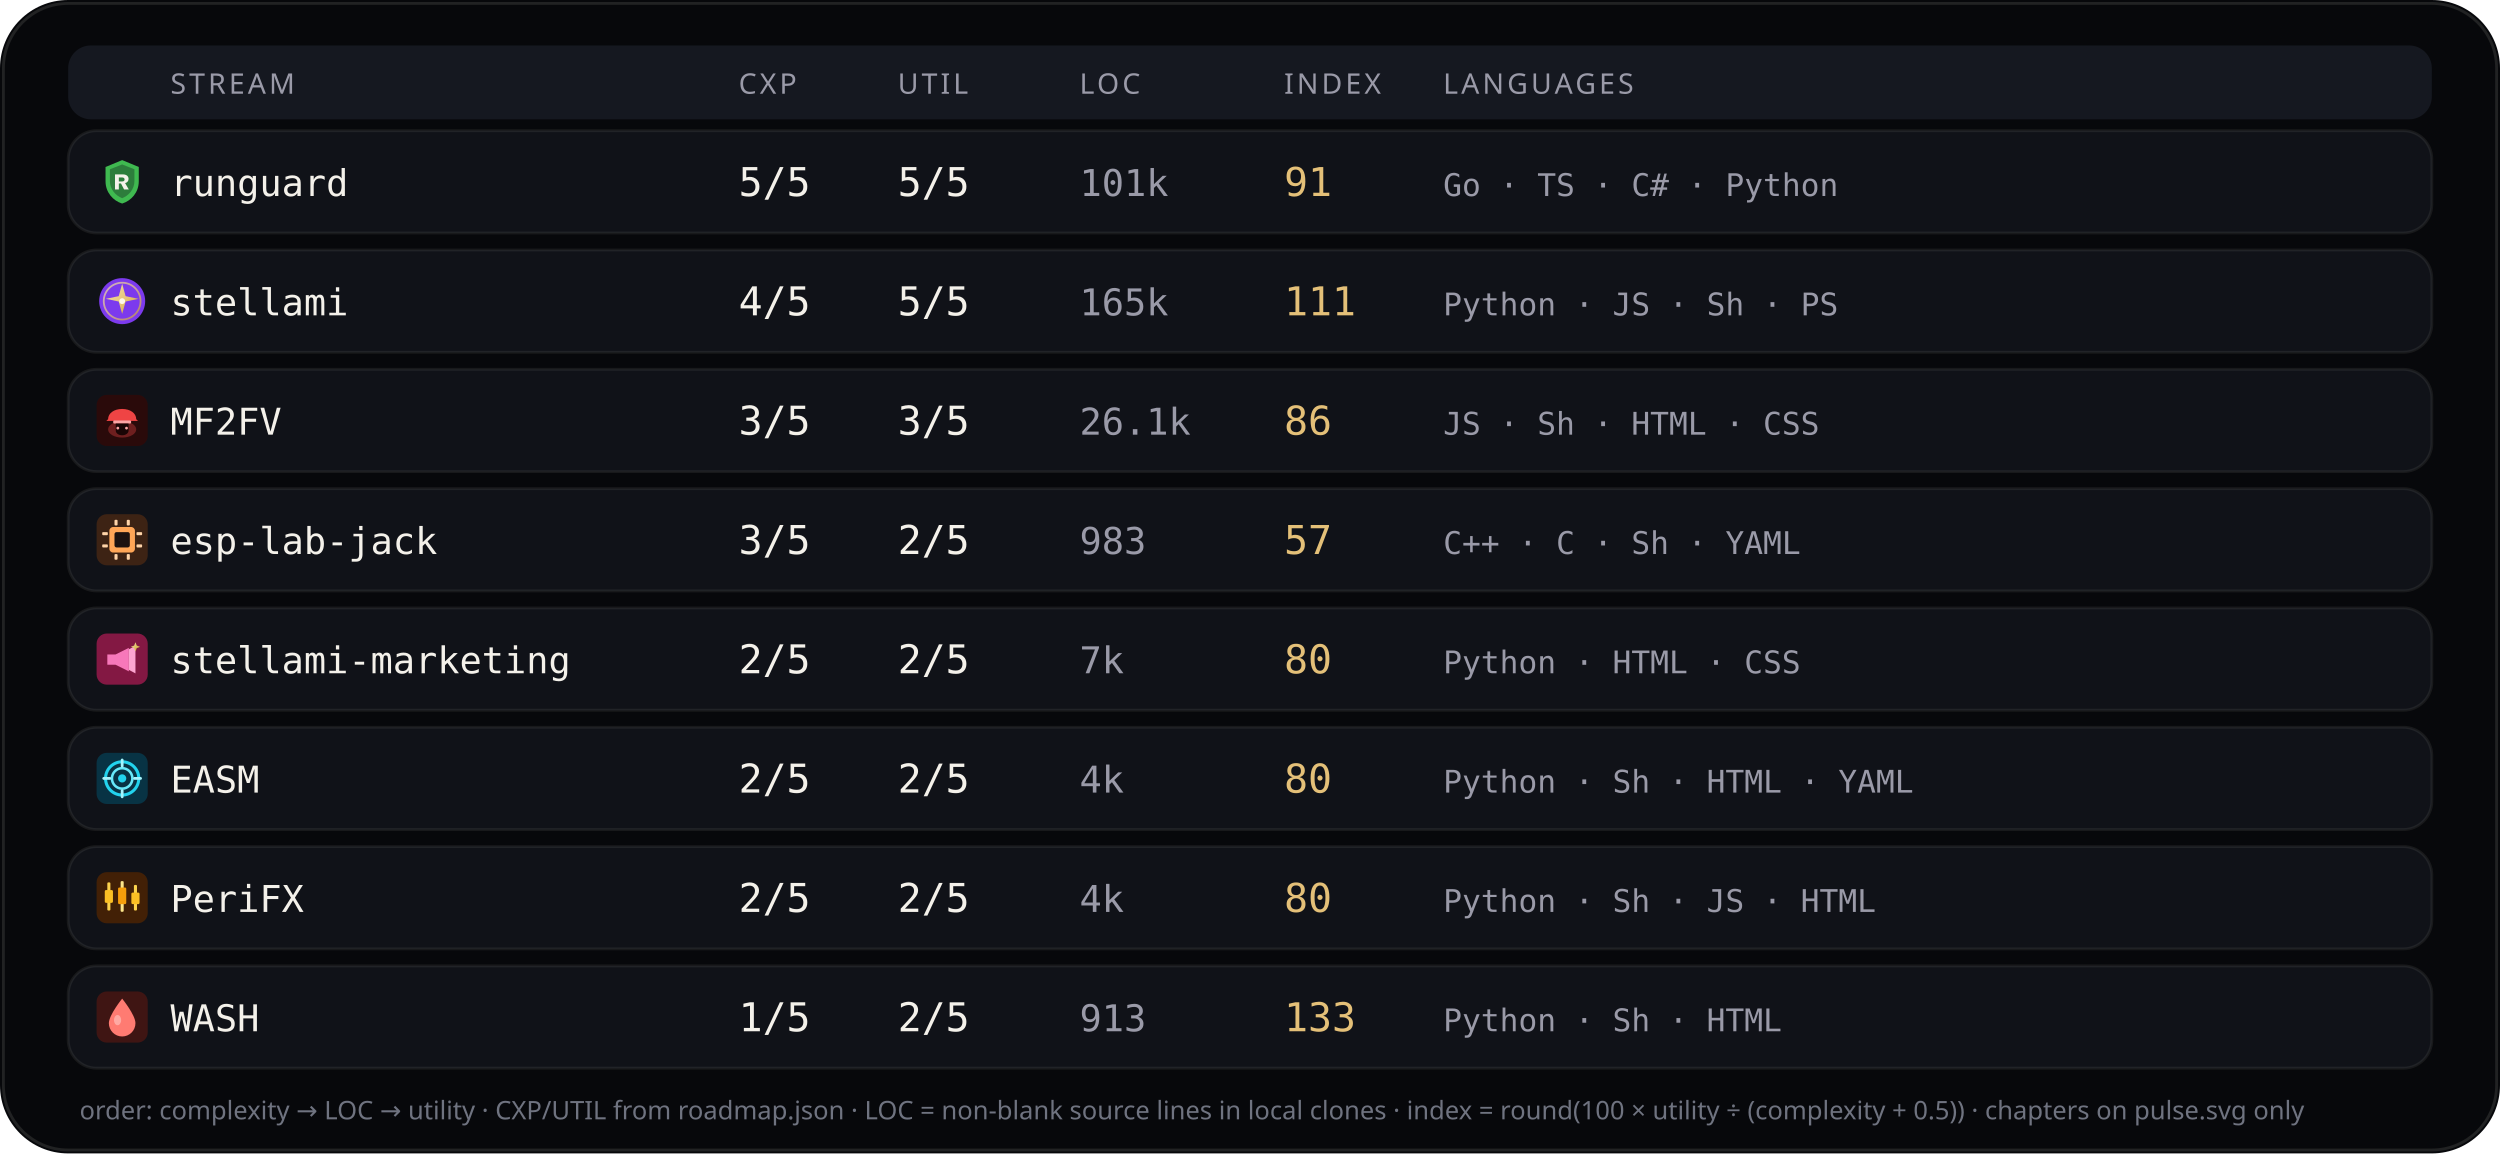
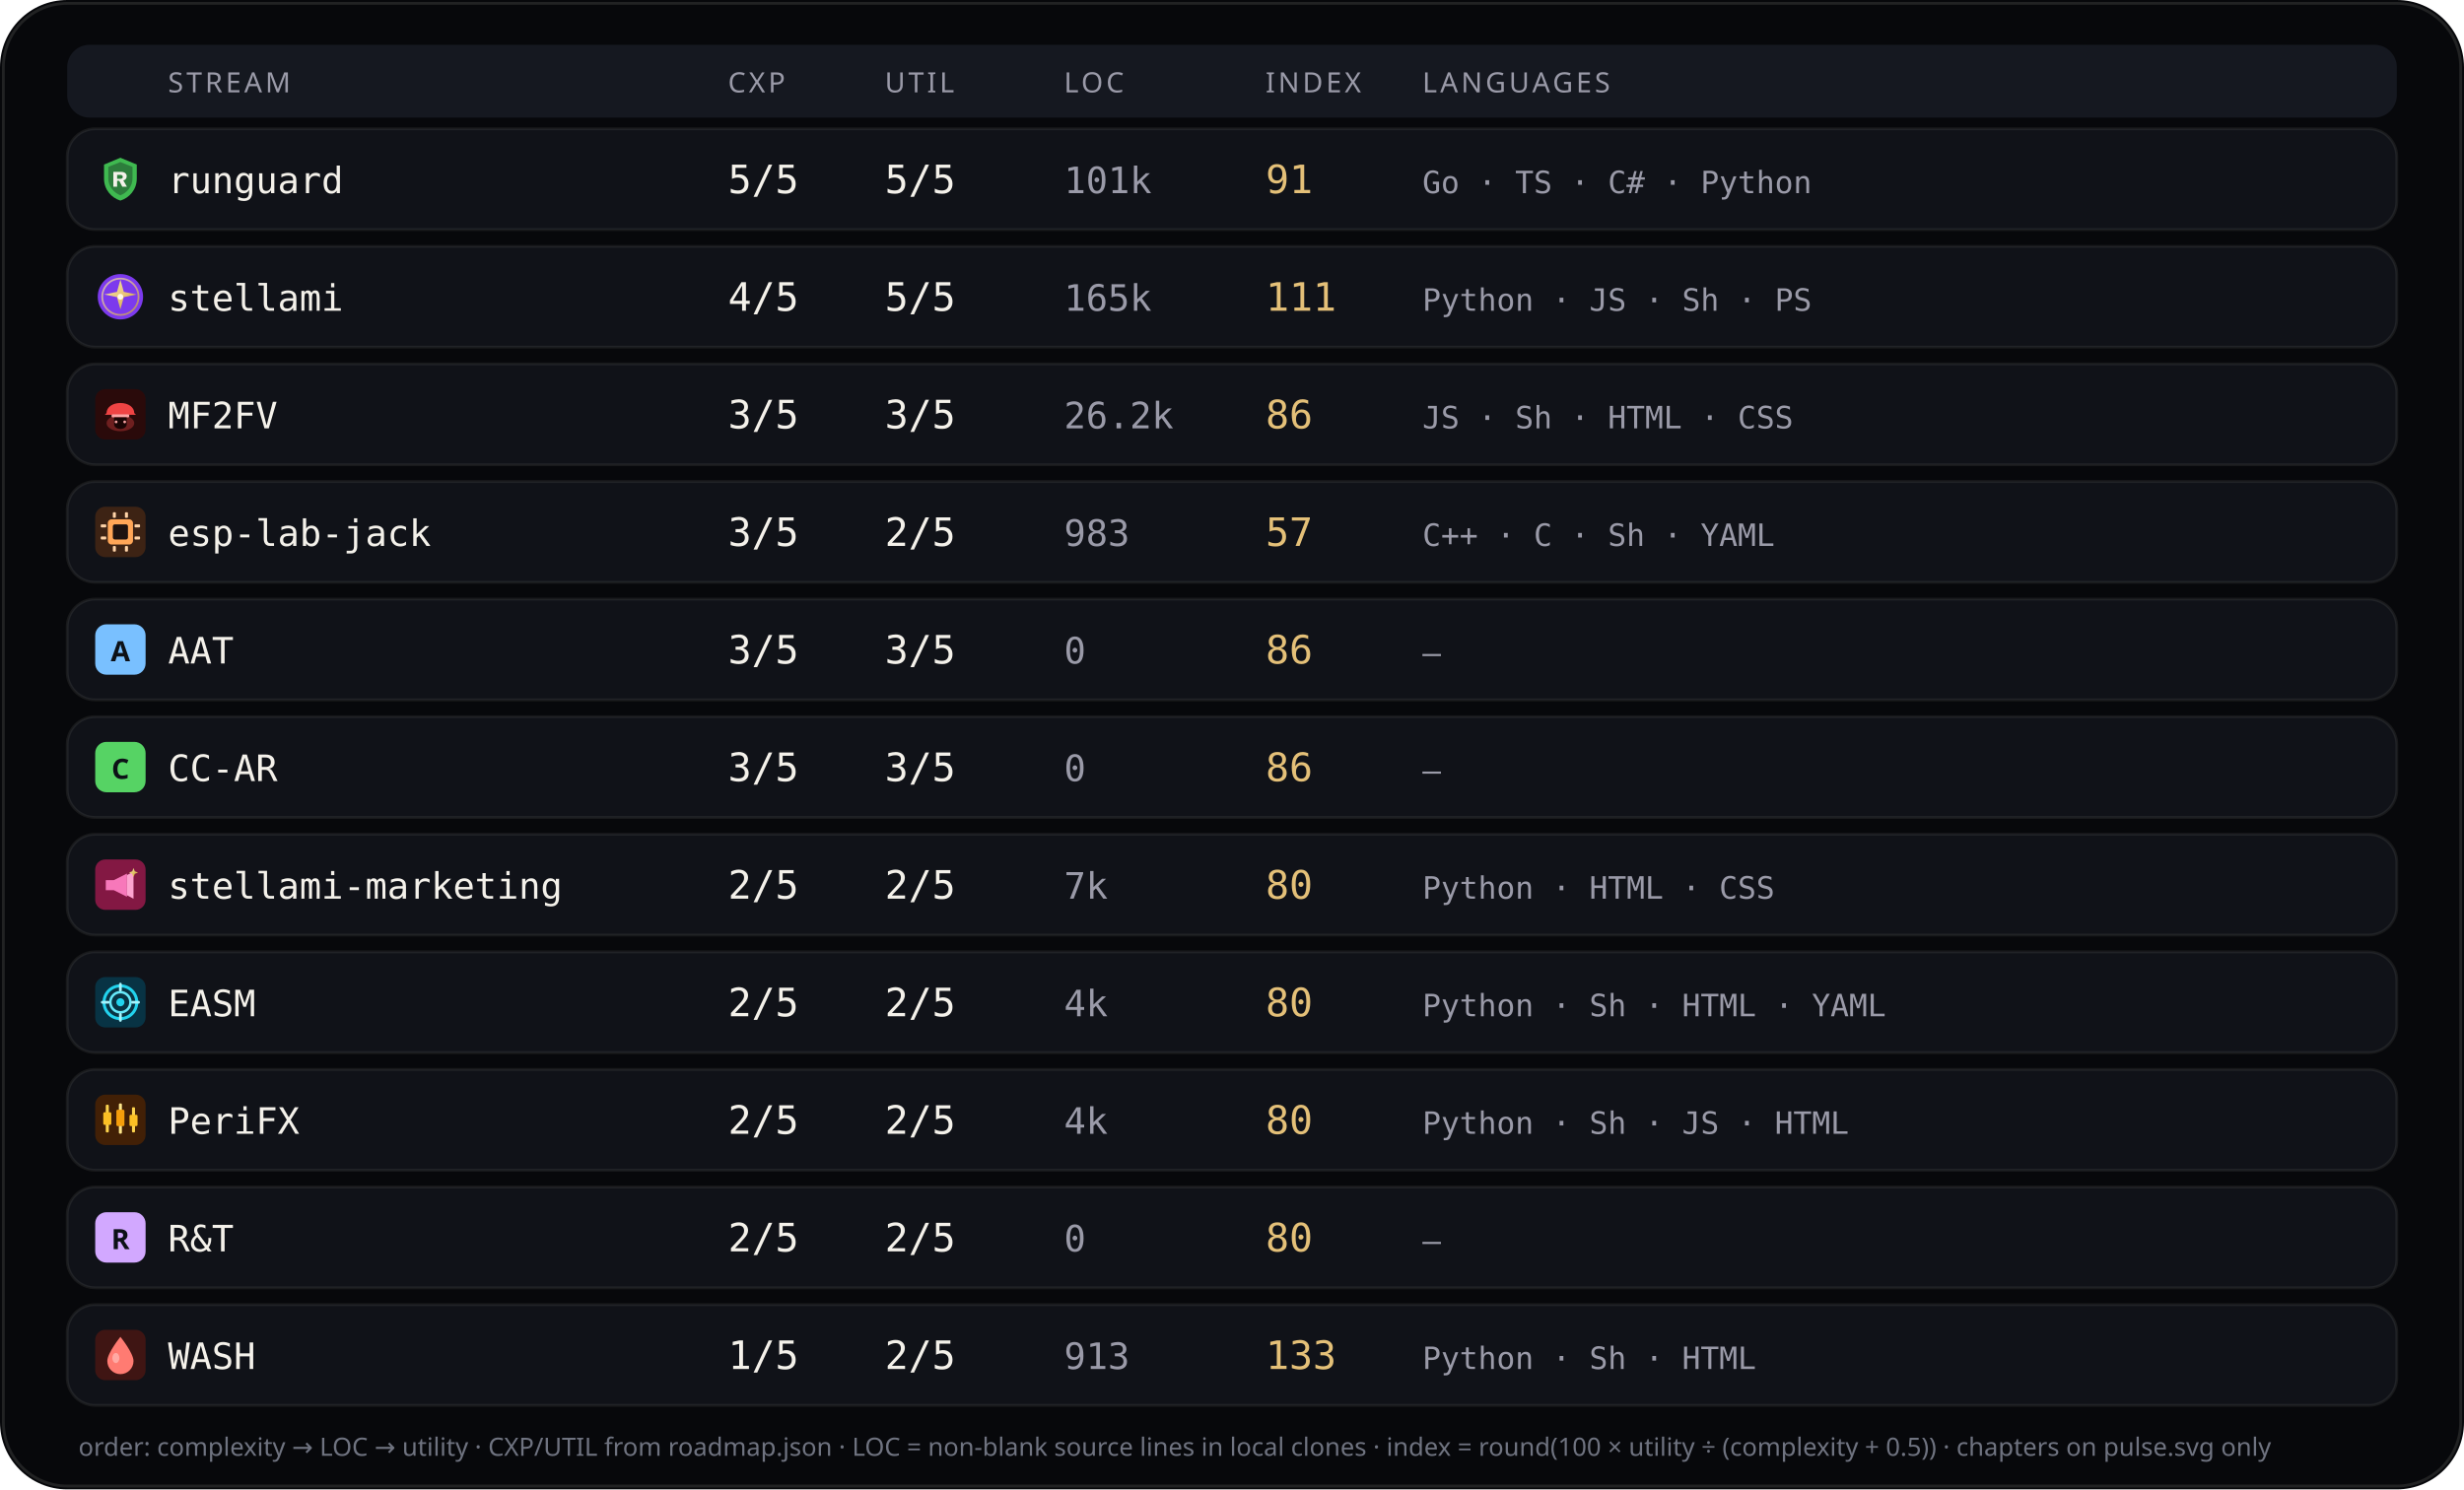
- <svg xmlns="http://www.w3.org/2000/svg" viewBox="0 0 880 406" width="880" height="406" role="img" aria-label="Stream complexity utility languages">
-   <rect width="880" height="406" rx="24" fill="#07080b" />
-   <rect x="1.2" y="1.2" width="877.6" height="403.6" rx="22.8" fill="none" stroke="rgba(232,228,214,0.12)" />
+ <svg xmlns="http://www.w3.org/2000/svg" viewBox="0 0 880 532" width="880" height="532" role="img" aria-label="Stream complexity utility languages">
+   <rect width="880" height="532" rx="24" fill="#07080b" />
+   <rect x="1.2" y="1.2" width="877.6" height="529.6" rx="22.8" fill="none" stroke="rgba(232,228,214,0.12)" />
  <rect x="24" y="16" width="832" height="26" rx="8" fill="#151820" />
  <text x="60" y="33" fill="#9a9aa8" font-size="10" font-family="ui-sans-serif, system-ui, sans-serif" letter-spacing="1.1">STREAM</text>
  <text x="260" y="33" fill="#9a9aa8" font-size="10" font-family="ui-sans-serif, system-ui, sans-serif" letter-spacing="1.1">CXP</text>
  <text x="316" y="33" fill="#9a9aa8" font-size="10" font-family="ui-sans-serif, system-ui, sans-serif" letter-spacing="1.1">UTIL</text>
  <text x="380" y="33" fill="#9a9aa8" font-size="10" font-family="ui-sans-serif, system-ui, sans-serif" letter-spacing="1.1">LOC</text>
  <text x="452" y="33" fill="#9a9aa8" font-size="10" font-family="ui-sans-serif, system-ui, sans-serif" letter-spacing="1.1">INDEX</text>
  <text x="508" y="33" fill="#9a9aa8" font-size="10" font-family="ui-sans-serif, system-ui, sans-serif" letter-spacing="1.1">LANGUAGES</text>
  <rect x="24" y="46" width="832" height="36" rx="10" fill="#101218" stroke="rgba(232,228,214,0.08)" />
  <g id="stream_logo_runguard" class="stream_logo" data-stream="runguard" transform="translate(34.0,55.0) scale(0.9)" opacity="1.0">
    <path fill="#3fb950" d="M10 1.5 L16.5 4.2 V9.8 C16.5 14.1 13.6 17.4 10 18.5 C6.4 17.4 3.5 14.1 3.5 9.8 V4.2 Z" />
    <path fill="#0d1117" fill-opacity=".35" d="M10 3.2 L14.8 5.1 V9.7 C14.8 12.9 12.6 15.4 10 16.4 C7.4 15.4 5.2 12.9 5.2 9.7 V5.1 Z" />
    <path fill="#f4f1ea" d="M7.2 7.1h3.1c1.35 0 2.2.7 2.2 1.75 0 .85-.5 1.45-1.35 1.65L12.6 13h-1.85l-1.2-2.35H8.7V13H7.2V7.1zm1.5 1.2v1.55h1.35c.55 0 .9-.28.9-.75s-.35-.8-.9-.8H8.7z" />
  </g>
  <use class="stream_logo" data-stream="runguard" href="#stream_logo_runguard" x="34.0" y="55.0" width="18" height="18" opacity="0" />
  <text x="60" y="69" fill="#f4f1ea" font-size="13" font-family="ui-monospace, SFMono-Regular, monospace">runguard</text>
  <text x="260" y="69" fill="#f4f1ea" font-size="14" font-family="ui-monospace, SFMono-Regular, monospace">5/5</text>
  <text x="316" y="69" fill="#f4f1ea" font-size="14" font-family="ui-monospace, SFMono-Regular, monospace">5/5</text>
  <text x="380" y="69" fill="#9a9aa8" font-size="13" font-family="ui-monospace, SFMono-Regular, monospace">101k</text>
  <text x="452" y="69" fill="#e4c078" font-size="14" font-family="ui-monospace, SFMono-Regular, monospace">91</text>
  <text x="508" y="69" fill="#9a9aa8" font-size="11" font-family="ui-monospace, SFMono-Regular, monospace">Go · TS · C# · Python</text>
  <rect x="24" y="88" width="832" height="36" rx="10" fill="#101218" stroke="rgba(232,228,214,0.08)" />
  <g id="stream_logo_stellami" class="stream_logo" data-stream="stellami" transform="translate(34.0,97.0) scale(0.9)" opacity="1.0">
    <defs>
      <linearGradient id="stream_logo_stellami-stellami-gold" x1="0%" y1="0%" x2="100%" y2="100%">
        <stop offset="0%" stop-color="#f5e6a8" />
        <stop offset="55%" stop-color="#e8c57a" />
        <stop offset="100%" stop-color="#c9a227" />
      </linearGradient>
    </defs>
    <circle cx="10" cy="10" r="9" fill="#7c3aed" />
    <circle cx="10" cy="10" r="7.2" fill="none" stroke="url(#stream_logo_stellami-stellami-gold)" stroke-width="0.7" opacity=".7" />
    <path fill="url(#stream_logo_stellami-stellami-gold)" d="M10 3.2 L11.35 8.05 L16.4 9.1 L11.35 10.15 L10 15 L8.65 10.15 L3.6 9.1 L8.65 8.05 Z" />
    <circle cx="10" cy="10" r="1.15" fill="#fff8e8" />
  </g>
  <use class="stream_logo" data-stream="stellami" href="#stream_logo_stellami" x="34.0" y="97.0" width="18" height="18" opacity="0" />
  <text x="60" y="111" fill="#f4f1ea" font-size="13" font-family="ui-monospace, SFMono-Regular, monospace">stellami</text>
  <text x="260" y="111" fill="#f4f1ea" font-size="14" font-family="ui-monospace, SFMono-Regular, monospace">4/5</text>
  <text x="316" y="111" fill="#f4f1ea" font-size="14" font-family="ui-monospace, SFMono-Regular, monospace">5/5</text>
  <text x="380" y="111" fill="#9a9aa8" font-size="13" font-family="ui-monospace, SFMono-Regular, monospace">165k</text>
  <text x="452" y="111" fill="#e4c078" font-size="14" font-family="ui-monospace, SFMono-Regular, monospace">111</text>
  <text x="508" y="111" fill="#9a9aa8" font-size="11" font-family="ui-monospace, SFMono-Regular, monospace">Python · JS · Sh · PS</text>
  <rect x="24" y="130" width="832" height="36" rx="10" fill="#101218" stroke="rgba(232,228,214,0.08)" />
  <g id="stream_logo_mf2fv" class="stream_logo" data-stream="mf2fv" transform="translate(34.0,139.0) scale(0.9)" opacity="1.0">
    <rect width="20" height="20" rx="4" fill="#2a0a0a" />
    <ellipse cx="10" cy="13.5" rx="5.5" ry="3.2" fill="#ef4444" opacity=".35" />
    <path fill="#ef4444" d="M4.5 9.5 C4.5 7.2 6.8 5.5 10 5.5 S15.5 7.2 15.5 9.5 L16.2 10.2 H3.8 Z" />
    <rect x="6.5" y="10" width="7" height="1.2" rx="0.4" fill="#fca5a5" />
    <path fill="#1a0505" d="M7.5 11.2 h5 v2.8 c0 1-1.1 1.8-2.5 1.8 s-2.5-.8-2.5-1.8 v-2.8z" />
    <circle cx="8.3" cy="13" r="0.55" fill="#fca5a5" />
    <circle cx="11.7" cy="13" r="0.55" fill="#fca5a5" />
  </g>
  <use class="stream_logo" data-stream="mf2fv" href="#stream_logo_mf2fv" x="34.0" y="139.0" width="18" height="18" opacity="0" />
  <text x="60" y="153" fill="#f4f1ea" font-size="13" font-family="ui-monospace, SFMono-Regular, monospace">MF2FV</text>
  <text x="260" y="153" fill="#f4f1ea" font-size="14" font-family="ui-monospace, SFMono-Regular, monospace">3/5</text>
  <text x="316" y="153" fill="#f4f1ea" font-size="14" font-family="ui-monospace, SFMono-Regular, monospace">3/5</text>
-   <text x="380" y="153" fill="#9a9aa8" font-size="13" font-family="ui-monospace, SFMono-Regular, monospace">26.1k</text>
+   <text x="380" y="153" fill="#9a9aa8" font-size="13" font-family="ui-monospace, SFMono-Regular, monospace">26.2k</text>
  <text x="452" y="153" fill="#e4c078" font-size="14" font-family="ui-monospace, SFMono-Regular, monospace">86</text>
  <text x="508" y="153" fill="#9a9aa8" font-size="11" font-family="ui-monospace, SFMono-Regular, monospace">JS · Sh · HTML · CSS</text>
  <rect x="24" y="172" width="832" height="36" rx="10" fill="#101218" stroke="rgba(232,228,214,0.08)" />
  <g id="stream_logo_esp-lab-jack" class="stream_logo" data-stream="esp-lab-jack" transform="translate(34.0,181.0) scale(0.9)" opacity="1.0">
    <rect width="20" height="20" rx="4" fill="#3d2314" />
    <rect x="5" y="5" width="10" height="10" rx="1.5" fill="#ffa657" />
    <rect x="7" y="7" width="6" height="6" rx="0.8" fill="#1c1210" />
    <rect x="2.2" y="7" width="2.2" height="1.2" rx="0.3" fill="#ffd4a8" />
    <rect x="2.2" y="11.8" width="2.2" height="1.2" rx="0.3" fill="#ffd4a8" />
    <rect x="15.6" y="7" width="2.2" height="1.2" rx="0.3" fill="#ffd4a8" />
    <rect x="15.6" y="11.8" width="2.2" height="1.2" rx="0.3" fill="#ffd4a8" />
    <rect x="7" y="2.2" width="1.2" height="2.2" rx="0.3" fill="#ffd4a8" />
    <rect x="11.8" y="2.2" width="1.2" height="2.2" rx="0.3" fill="#ffd4a8" />
    <rect x="7" y="15.6" width="1.2" height="2.2" rx="0.3" fill="#ffd4a8" />
    <rect x="11.8" y="15.6" width="1.2" height="2.2" rx="0.3" fill="#ffd4a8" />
  </g>
  <use class="stream_logo" data-stream="esp-lab-jack" href="#stream_logo_esp-lab-jack" x="34.0" y="181.0" width="18" height="18" opacity="0" />
  <text x="60" y="195" fill="#f4f1ea" font-size="13" font-family="ui-monospace, SFMono-Regular, monospace">esp-lab-jack</text>
  <text x="260" y="195" fill="#f4f1ea" font-size="14" font-family="ui-monospace, SFMono-Regular, monospace">3/5</text>
  <text x="316" y="195" fill="#f4f1ea" font-size="14" font-family="ui-monospace, SFMono-Regular, monospace">2/5</text>
  <text x="380" y="195" fill="#9a9aa8" font-size="13" font-family="ui-monospace, SFMono-Regular, monospace">983</text>
  <text x="452" y="195" fill="#e4c078" font-size="14" font-family="ui-monospace, SFMono-Regular, monospace">57</text>
  <text x="508" y="195" fill="#9a9aa8" font-size="11" font-family="ui-monospace, SFMono-Regular, monospace">C++ · C · Sh · YAML</text>
  <rect x="24" y="214" width="832" height="36" rx="10" fill="#101218" stroke="rgba(232,228,214,0.08)" />
-   <g id="stream_logo_stellami-marketing" class="stream_logo" data-stream="stellami-marketing" transform="translate(34.0,223.0) scale(0.9)" opacity="1.0">
+   <g id="stream_logo_aat" class="stream_logo" data-stream="aat" opacity="1.0">
+     <rect x="34.0" y="223.0" width="18" height="18" rx="4" fill="#79c0ff" />
+     <text x="43.0" y="236.2" text-anchor="middle" fill="#0d1117" font-size="10" font-family="ui-sans-serif, system-ui, sans-serif" font-weight="700">A</text>
+   </g>
+   <text x="60" y="237" fill="#f4f1ea" font-size="13" font-family="ui-monospace, SFMono-Regular, monospace">AAT</text>
+   <text x="260" y="237" fill="#f4f1ea" font-size="14" font-family="ui-monospace, SFMono-Regular, monospace">3/5</text>
+   <text x="316" y="237" fill="#f4f1ea" font-size="14" font-family="ui-monospace, SFMono-Regular, monospace">3/5</text>
+   <text x="380" y="237" fill="#9a9aa8" font-size="13" font-family="ui-monospace, SFMono-Regular, monospace">0</text>
+   <text x="452" y="237" fill="#e4c078" font-size="14" font-family="ui-monospace, SFMono-Regular, monospace">86</text>
+   <text x="508" y="237" fill="#9a9aa8" font-size="11" font-family="ui-monospace, SFMono-Regular, monospace">—</text>
+   <rect x="24" y="256" width="832" height="36" rx="10" fill="#101218" stroke="rgba(232,228,214,0.08)" />
+   <g id="stream_logo_cc-ar" class="stream_logo" data-stream="cc-ar" opacity="1.0">
+     <rect x="34.0" y="265.0" width="18" height="18" rx="4" fill="#56d364" />
+     <text x="43.0" y="278.2" text-anchor="middle" fill="#0d1117" font-size="10" font-family="ui-sans-serif, system-ui, sans-serif" font-weight="700">C</text>
+   </g>
+   <text x="60" y="279" fill="#f4f1ea" font-size="13" font-family="ui-monospace, SFMono-Regular, monospace">CC-AR</text>
+   <text x="260" y="279" fill="#f4f1ea" font-size="14" font-family="ui-monospace, SFMono-Regular, monospace">3/5</text>
+   <text x="316" y="279" fill="#f4f1ea" font-size="14" font-family="ui-monospace, SFMono-Regular, monospace">3/5</text>
+   <text x="380" y="279" fill="#9a9aa8" font-size="13" font-family="ui-monospace, SFMono-Regular, monospace">0</text>
+   <text x="452" y="279" fill="#e4c078" font-size="14" font-family="ui-monospace, SFMono-Regular, monospace">86</text>
+   <text x="508" y="279" fill="#9a9aa8" font-size="11" font-family="ui-monospace, SFMono-Regular, monospace">—</text>
+   <rect x="24" y="298" width="832" height="36" rx="10" fill="#101218" stroke="rgba(232,228,214,0.08)" />
+   <g id="stream_logo_stellami-marketing" class="stream_logo" data-stream="stellami-marketing" transform="translate(34.0,307.0) scale(0.9)" opacity="1.0">
    <defs>
      <linearGradient id="stream_logo_stellami-marketing-smkt-gold" x1="0%" y1="0%" x2="100%" y2="100%">
        <stop offset="0%" stop-color="#f5e6a8" />
        <stop offset="100%" stop-color="#c9a227" />
      </linearGradient>
    </defs>
    <rect width="20" height="20" rx="4" fill="#831843" />
    <path fill="#f778ba" d="M4.2 8.2h3.2l5.2-2.6v9.2l-5.2-2.6H4.2z" />
    <path fill="#fda4d0" d="M12.6 6.2l2.6-1.4v10.8l-2.6-1.4z" />
    <path fill="url(#stream_logo_stellami-marketing-smkt-gold)" d="M15.2 3.4 L15.7 4.7 L17 5.2 L15.7 5.7 L15.2 7 L14.7 5.7 L13.4 5.2 L14.7 4.7 Z" />
  </g>
-   <use class="stream_logo" data-stream="stellami-marketing" href="#stream_logo_stellami-marketing" x="34.0" y="223.0" width="18" height="18" opacity="0" />
-   <text x="60" y="237" fill="#f4f1ea" font-size="13" font-family="ui-monospace, SFMono-Regular, monospace">stellami-marketing</text>
-   <text x="260" y="237" fill="#f4f1ea" font-size="14" font-family="ui-monospace, SFMono-Regular, monospace">2/5</text>
-   <text x="316" y="237" fill="#f4f1ea" font-size="14" font-family="ui-monospace, SFMono-Regular, monospace">2/5</text>
-   <text x="380" y="237" fill="#9a9aa8" font-size="13" font-family="ui-monospace, SFMono-Regular, monospace">7k</text>
-   <text x="452" y="237" fill="#e4c078" font-size="14" font-family="ui-monospace, SFMono-Regular, monospace">80</text>
-   <text x="508" y="237" fill="#9a9aa8" font-size="11" font-family="ui-monospace, SFMono-Regular, monospace">Python · HTML · CSS</text>
-   <rect x="24" y="256" width="832" height="36" rx="10" fill="#101218" stroke="rgba(232,228,214,0.08)" />
-   <g id="stream_logo_easm" class="stream_logo" data-stream="easm" transform="translate(34.0,265.0) scale(0.9)" opacity="1.0">
+   <use class="stream_logo" data-stream="stellami-marketing" href="#stream_logo_stellami-marketing" x="34.0" y="307.0" width="18" height="18" opacity="0" />
+   <text x="60" y="321" fill="#f4f1ea" font-size="13" font-family="ui-monospace, SFMono-Regular, monospace">stellami-marketing</text>
+   <text x="260" y="321" fill="#f4f1ea" font-size="14" font-family="ui-monospace, SFMono-Regular, monospace">2/5</text>
+   <text x="316" y="321" fill="#f4f1ea" font-size="14" font-family="ui-monospace, SFMono-Regular, monospace">2/5</text>
+   <text x="380" y="321" fill="#9a9aa8" font-size="13" font-family="ui-monospace, SFMono-Regular, monospace">7k</text>
+   <text x="452" y="321" fill="#e4c078" font-size="14" font-family="ui-monospace, SFMono-Regular, monospace">80</text>
+   <text x="508" y="321" fill="#9a9aa8" font-size="11" font-family="ui-monospace, SFMono-Regular, monospace">Python · HTML · CSS</text>
+   <rect x="24" y="340" width="832" height="36" rx="10" fill="#101218" stroke="rgba(232,228,214,0.08)" />
+   <g id="stream_logo_easm" class="stream_logo" data-stream="easm" transform="translate(34.0,349.0) scale(0.9)" opacity="1.0">
    <rect width="20" height="20" rx="4" fill="#083344" />
    <circle cx="10" cy="10" r="6.5" fill="none" stroke="#22d3ee" stroke-width="1.2" />
    <circle cx="10" cy="10" r="4" fill="none" stroke="#67e8f9" stroke-width="1" />
    <circle cx="10" cy="10" r="1.6" fill="#22d3ee" />
    <path d="M10 2.8 V5.2 M10 14.8 V17.2 M2.8 10 H5.2 M14.8 10 H17.2" stroke="#a5f3fc" stroke-width="1.1" stroke-linecap="round" />
  </g>
-   <use class="stream_logo" data-stream="easm" href="#stream_logo_easm" x="34.0" y="265.0" width="18" height="18" opacity="0" />
-   <text x="60" y="279" fill="#f4f1ea" font-size="13" font-family="ui-monospace, SFMono-Regular, monospace">EASM</text>
-   <text x="260" y="279" fill="#f4f1ea" font-size="14" font-family="ui-monospace, SFMono-Regular, monospace">2/5</text>
-   <text x="316" y="279" fill="#f4f1ea" font-size="14" font-family="ui-monospace, SFMono-Regular, monospace">2/5</text>
-   <text x="380" y="279" fill="#9a9aa8" font-size="13" font-family="ui-monospace, SFMono-Regular, monospace">4k</text>
-   <text x="452" y="279" fill="#e4c078" font-size="14" font-family="ui-monospace, SFMono-Regular, monospace">80</text>
-   <text x="508" y="279" fill="#9a9aa8" font-size="11" font-family="ui-monospace, SFMono-Regular, monospace">Python · Sh · HTML · YAML</text>
-   <rect x="24" y="298" width="832" height="36" rx="10" fill="#101218" stroke="rgba(232,228,214,0.08)" />
-   <g id="stream_logo_peri" class="stream_logo" data-stream="peri" transform="translate(34.0,307.0) scale(0.9)" opacity="1.0">
+   <use class="stream_logo" data-stream="easm" href="#stream_logo_easm" x="34.0" y="349.0" width="18" height="18" opacity="0" />
+   <text x="60" y="363" fill="#f4f1ea" font-size="13" font-family="ui-monospace, SFMono-Regular, monospace">EASM</text>
+   <text x="260" y="363" fill="#f4f1ea" font-size="14" font-family="ui-monospace, SFMono-Regular, monospace">2/5</text>
+   <text x="316" y="363" fill="#f4f1ea" font-size="14" font-family="ui-monospace, SFMono-Regular, monospace">2/5</text>
+   <text x="380" y="363" fill="#9a9aa8" font-size="13" font-family="ui-monospace, SFMono-Regular, monospace">4k</text>
+   <text x="452" y="363" fill="#e4c078" font-size="14" font-family="ui-monospace, SFMono-Regular, monospace">80</text>
+   <text x="508" y="363" fill="#9a9aa8" font-size="11" font-family="ui-monospace, SFMono-Regular, monospace">Python · Sh · HTML · YAML</text>
+   <rect x="24" y="382" width="832" height="36" rx="10" fill="#101218" stroke="rgba(232,228,214,0.08)" />
+   <g id="stream_logo_peri" class="stream_logo" data-stream="peri" transform="translate(34.0,391.0) scale(0.9)" opacity="1.0">
    <rect width="20" height="20" rx="4" fill="#422006" />
    <rect x="4.2" y="4" width="1.2" height="11" rx="0.4" fill="#fcd34d" />
    <rect x="3.2" y="7" width="3.2" height="5" rx="0.5" fill="#fbbf24" />
    <rect x="9.4" y="3.5" width="1.2" height="12" rx="0.4" fill="#fde68a" />
    <rect x="8.4" y="6" width="3.2" height="6.5" rx="0.5" fill="#f59e0b" />
    <rect x="14.6" y="5" width="1.2" height="10" rx="0.4" fill="#fcd34d" />
    <rect x="13.6" y="8" width="3.2" height="4.5" rx="0.5" fill="#fbbf24" />
  </g>
-   <use class="stream_logo" data-stream="peri" href="#stream_logo_peri" x="34.0" y="307.0" width="18" height="18" opacity="0" />
-   <text x="60" y="321" fill="#f4f1ea" font-size="13" font-family="ui-monospace, SFMono-Regular, monospace">PeriFX</text>
-   <text x="260" y="321" fill="#f4f1ea" font-size="14" font-family="ui-monospace, SFMono-Regular, monospace">2/5</text>
-   <text x="316" y="321" fill="#f4f1ea" font-size="14" font-family="ui-monospace, SFMono-Regular, monospace">2/5</text>
-   <text x="380" y="321" fill="#9a9aa8" font-size="13" font-family="ui-monospace, SFMono-Regular, monospace">4k</text>
-   <text x="452" y="321" fill="#e4c078" font-size="14" font-family="ui-monospace, SFMono-Regular, monospace">80</text>
-   <text x="508" y="321" fill="#9a9aa8" font-size="11" font-family="ui-monospace, SFMono-Regular, monospace">Python · Sh · JS · HTML</text>
-   <rect x="24" y="340" width="832" height="36" rx="10" fill="#101218" stroke="rgba(232,228,214,0.08)" />
-   <g id="stream_logo_wash" class="stream_logo" data-stream="wash" transform="translate(34.0,349.0) scale(0.9)" opacity="1.0">
+   <use class="stream_logo" data-stream="peri" href="#stream_logo_peri" x="34.0" y="391.0" width="18" height="18" opacity="0" />
+   <text x="60" y="405" fill="#f4f1ea" font-size="13" font-family="ui-monospace, SFMono-Regular, monospace">PeriFX</text>
+   <text x="260" y="405" fill="#f4f1ea" font-size="14" font-family="ui-monospace, SFMono-Regular, monospace">2/5</text>
+   <text x="316" y="405" fill="#f4f1ea" font-size="14" font-family="ui-monospace, SFMono-Regular, monospace">2/5</text>
+   <text x="380" y="405" fill="#9a9aa8" font-size="13" font-family="ui-monospace, SFMono-Regular, monospace">4k</text>
+   <text x="452" y="405" fill="#e4c078" font-size="14" font-family="ui-monospace, SFMono-Regular, monospace">80</text>
+   <text x="508" y="405" fill="#9a9aa8" font-size="11" font-family="ui-monospace, SFMono-Regular, monospace">Python · Sh · JS · HTML</text>
+   <rect x="24" y="424" width="832" height="36" rx="10" fill="#101218" stroke="rgba(232,228,214,0.08)" />
+   <g id="stream_logo_rt" class="stream_logo" data-stream="rt" opacity="1.0">
+     <rect x="34.0" y="433.0" width="18" height="18" rx="4" fill="#d2a8ff" />
+     <text x="43.0" y="446.2" text-anchor="middle" fill="#0d1117" font-size="10" font-family="ui-sans-serif, system-ui, sans-serif" font-weight="700">R</text>
+   </g>
+   <text x="60" y="447" fill="#f4f1ea" font-size="13" font-family="ui-monospace, SFMono-Regular, monospace">R&amp;T</text>
+   <text x="260" y="447" fill="#f4f1ea" font-size="14" font-family="ui-monospace, SFMono-Regular, monospace">2/5</text>
+   <text x="316" y="447" fill="#f4f1ea" font-size="14" font-family="ui-monospace, SFMono-Regular, monospace">2/5</text>
+   <text x="380" y="447" fill="#9a9aa8" font-size="13" font-family="ui-monospace, SFMono-Regular, monospace">0</text>
+   <text x="452" y="447" fill="#e4c078" font-size="14" font-family="ui-monospace, SFMono-Regular, monospace">80</text>
+   <text x="508" y="447" fill="#9a9aa8" font-size="11" font-family="ui-monospace, SFMono-Regular, monospace">—</text>
+   <rect x="24" y="466" width="832" height="36" rx="10" fill="#101218" stroke="rgba(232,228,214,0.08)" />
+   <g id="stream_logo_wash" class="stream_logo" data-stream="wash" transform="translate(34.0,475.0) scale(0.9)" opacity="1.0">
    <rect width="20" height="20" rx="4" fill="#3f1513" />
    <path fill="#ff7b72" d="M10 2.8 C10 2.8 15.2 9.2 15.2 12.4 A5.2 5.2 0 0 1 4.8 12.4 C4.8 9.2 10 2.8 10 2.8 Z" />
    <ellipse cx="8.2" cy="11.2" rx="1.4" ry="2" fill="#ffd0cc" opacity=".55" />
  </g>
-   <use class="stream_logo" data-stream="wash" href="#stream_logo_wash" x="34.0" y="349.0" width="18" height="18" opacity="0" />
-   <text x="60" y="363" fill="#f4f1ea" font-size="13" font-family="ui-monospace, SFMono-Regular, monospace">WASH</text>
-   <text x="260" y="363" fill="#f4f1ea" font-size="14" font-family="ui-monospace, SFMono-Regular, monospace">1/5</text>
-   <text x="316" y="363" fill="#f4f1ea" font-size="14" font-family="ui-monospace, SFMono-Regular, monospace">2/5</text>
-   <text x="380" y="363" fill="#9a9aa8" font-size="13" font-family="ui-monospace, SFMono-Regular, monospace">913</text>
-   <text x="452" y="363" fill="#e4c078" font-size="14" font-family="ui-monospace, SFMono-Regular, monospace">133</text>
-   <text x="508" y="363" fill="#9a9aa8" font-size="11" font-family="ui-monospace, SFMono-Regular, monospace">Python · Sh · HTML</text>
-   <text x="28" y="394" fill="#6f7380" font-size="9" font-family="ui-sans-serif, system-ui, sans-serif">order: complexity → LOC → utility · CXP/UTIL from roadmap.json · LOC = non-blank source lines in local clones · index = round(100 × utility ÷ (complexity + 0.5)) · chapters on pulse.svg only</text>
+   <use class="stream_logo" data-stream="wash" href="#stream_logo_wash" x="34.0" y="475.0" width="18" height="18" opacity="0" />
+   <text x="60" y="489" fill="#f4f1ea" font-size="13" font-family="ui-monospace, SFMono-Regular, monospace">WASH</text>
+   <text x="260" y="489" fill="#f4f1ea" font-size="14" font-family="ui-monospace, SFMono-Regular, monospace">1/5</text>
+   <text x="316" y="489" fill="#f4f1ea" font-size="14" font-family="ui-monospace, SFMono-Regular, monospace">2/5</text>
+   <text x="380" y="489" fill="#9a9aa8" font-size="13" font-family="ui-monospace, SFMono-Regular, monospace">913</text>
+   <text x="452" y="489" fill="#e4c078" font-size="14" font-family="ui-monospace, SFMono-Regular, monospace">133</text>
+   <text x="508" y="489" fill="#9a9aa8" font-size="11" font-family="ui-monospace, SFMono-Regular, monospace">Python · Sh · HTML</text>
+   <text x="28" y="520" fill="#6f7380" font-size="9" font-family="ui-sans-serif, system-ui, sans-serif">order: complexity → LOC → utility · CXP/UTIL from roadmap.json · LOC = non-blank source lines in local clones · index = round(100 × utility ÷ (complexity + 0.5)) · chapters on pulse.svg only</text>
</svg>
